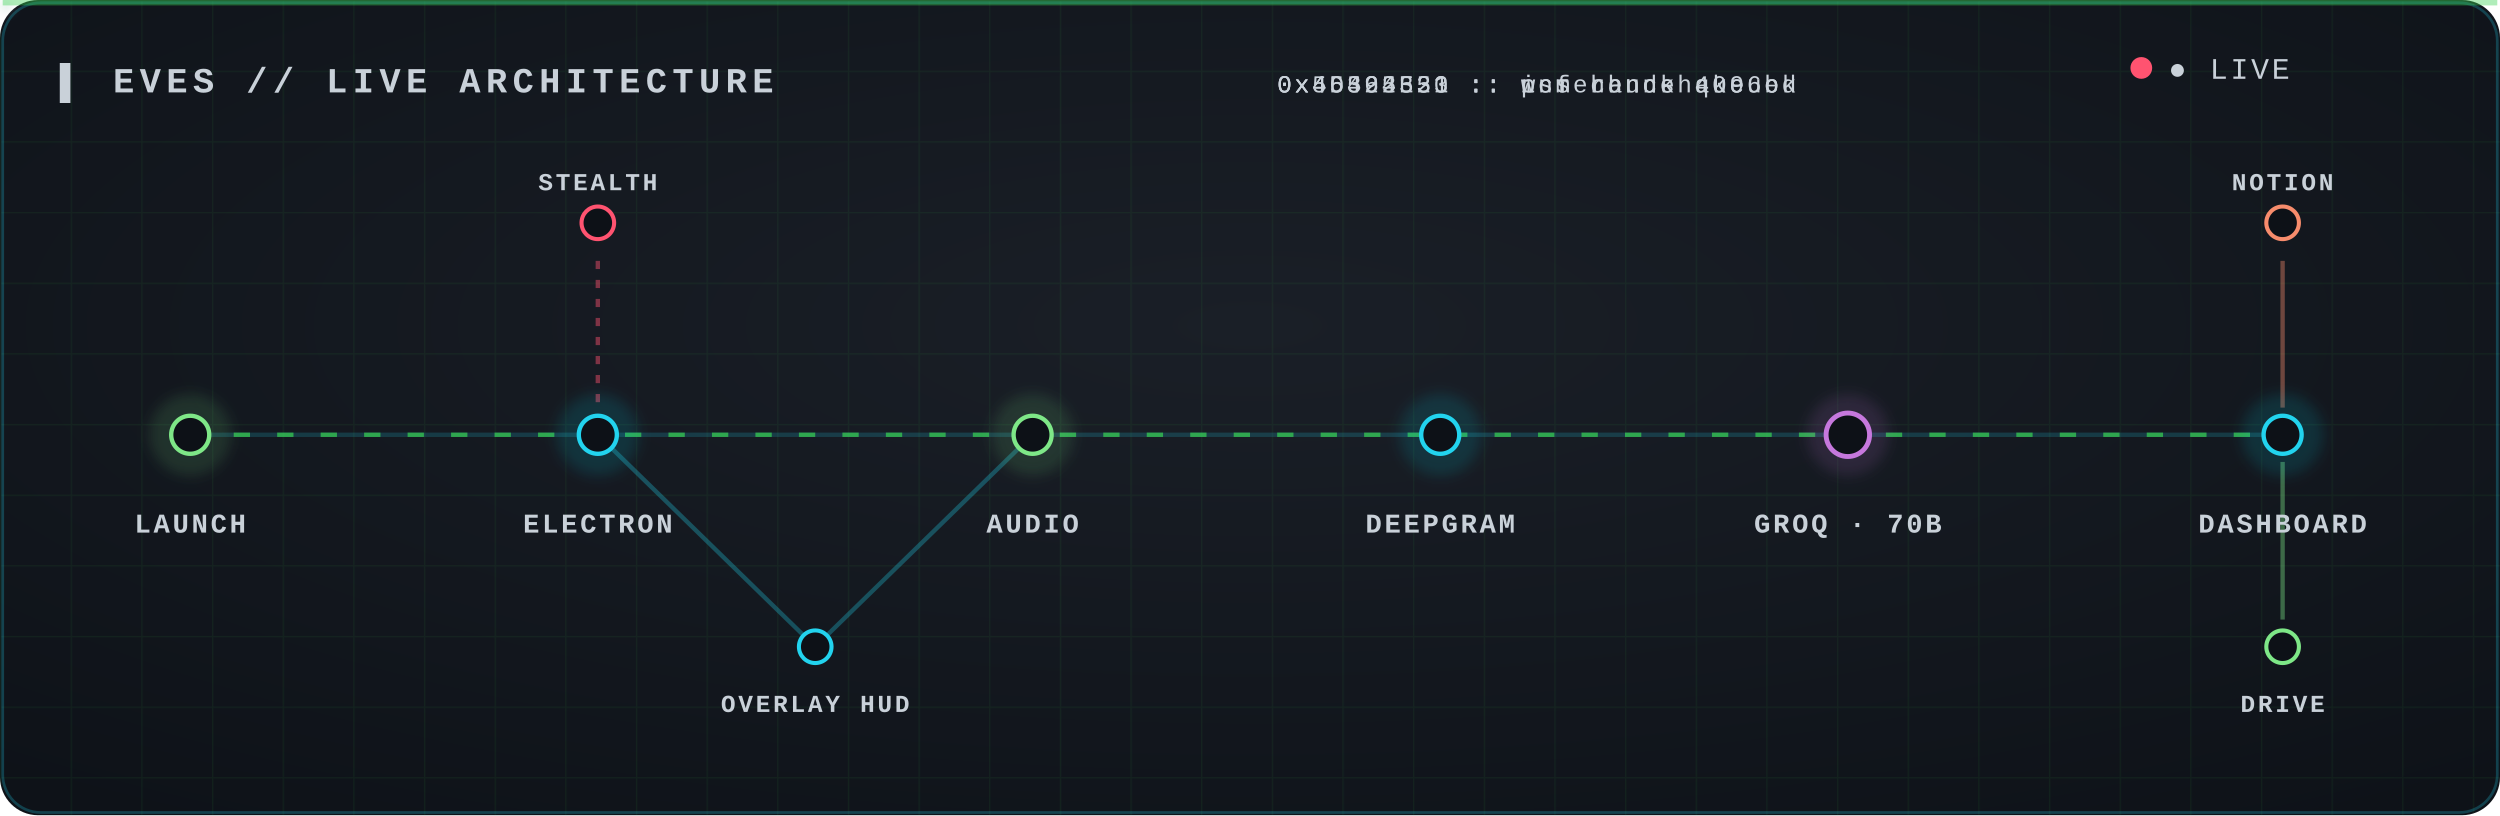
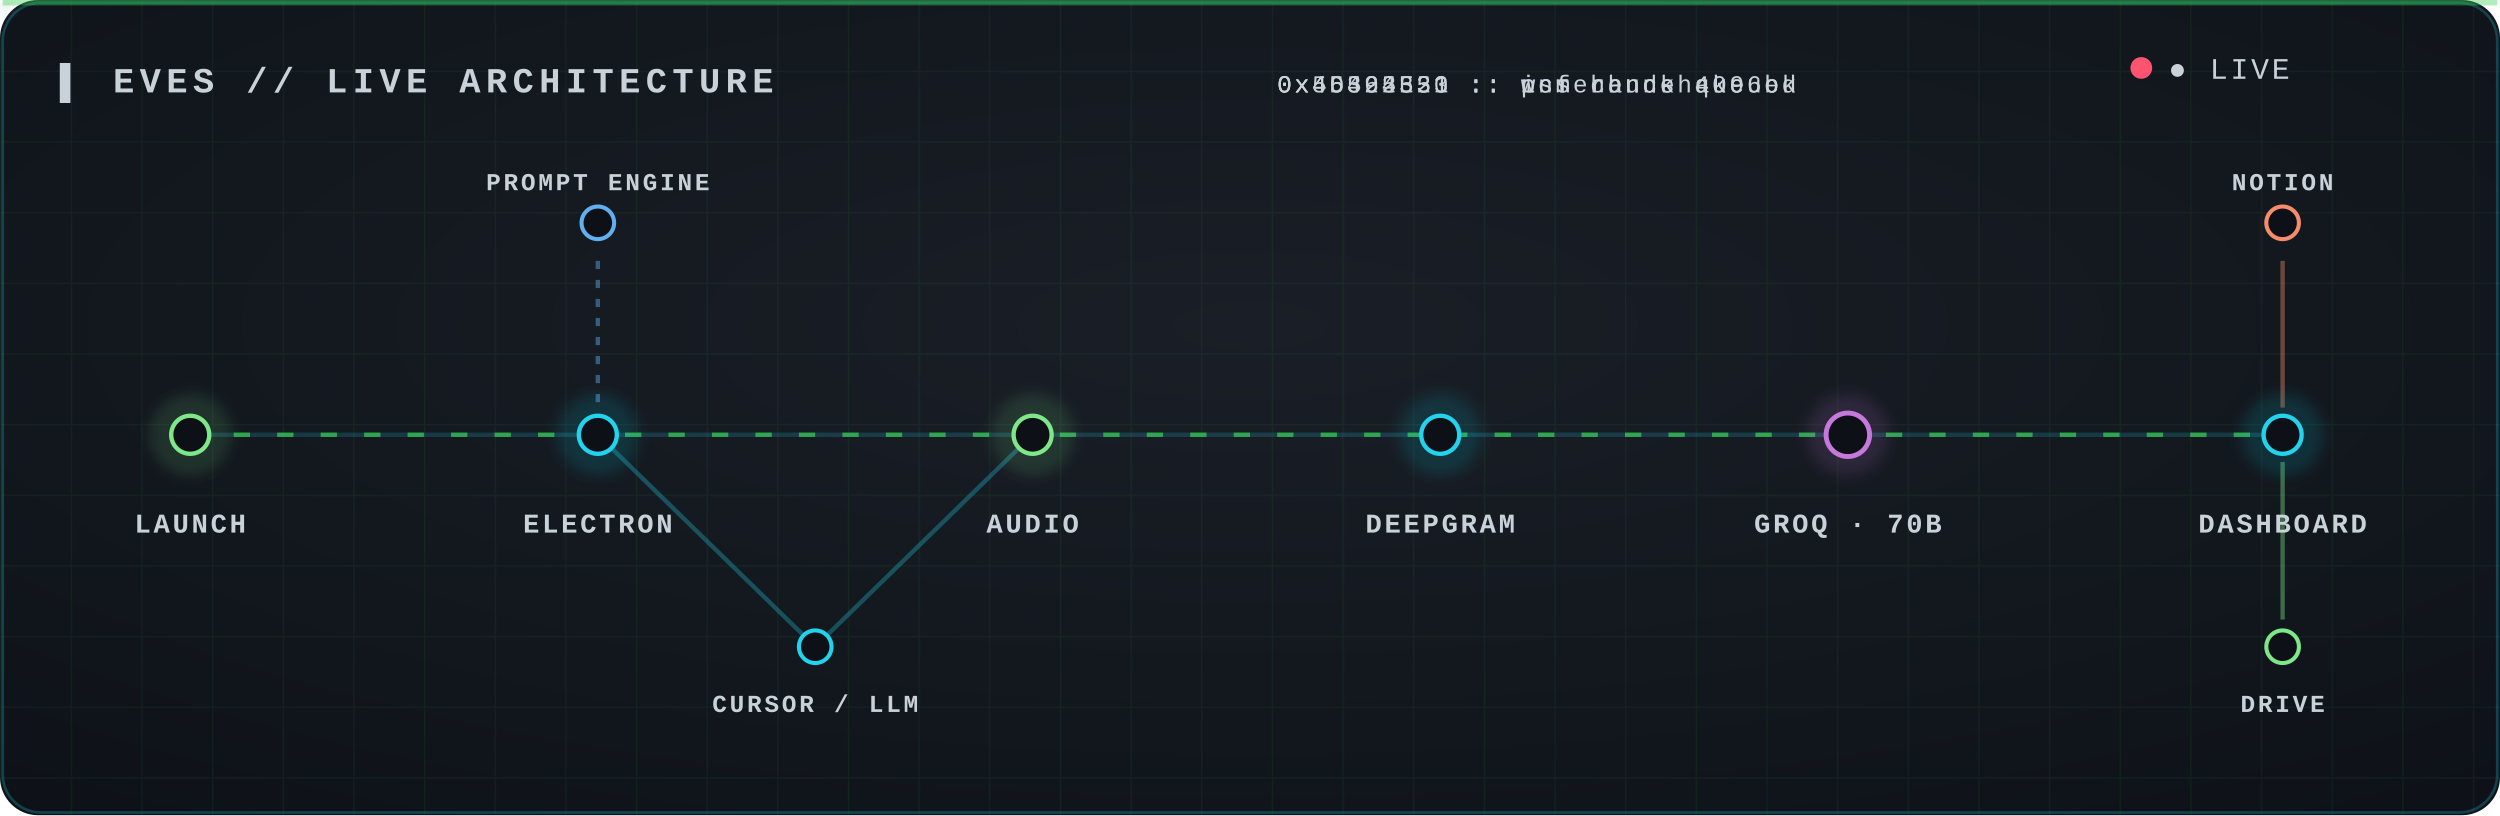
<svg xmlns="http://www.w3.org/2000/svg" viewBox="0 0 920 300" font-family="'Courier New',monospace" role="img" aria-label="EVES live architecture — animated data flow">
  <defs>
    <style>
      .glow{filter:url(#f)}
      .pulse{animation:pulse 1.8s ease-in-out infinite}
      .pulse2{animation:pulse 1.8s ease-in-out .6s infinite}
      .pulse3{animation:pulse 1.8s ease-in-out 1.1s infinite}
      @keyframes pulse{0%,100%{opacity:1}50%{opacity:.45}}
      .blink{animation:blink 1.1s steps(1) infinite}
      @keyframes blink{50%{opacity:0}}
      .flow{stroke-dasharray:6 10;animation:flow 1.2s linear infinite}
      @keyframes flow{to{stroke-dashoffset:-32}}
      .scan{animation:scan 5s linear infinite}
      @keyframes scan{0%{transform:translateY(-10px);opacity:0}10%{opacity:.5}90%{opacity:.5}100%{transform:translateY(300px);opacity:0}}
      .fade{animation:fade 4s ease-in-out infinite}
      .fade2{animation:fade 4s ease-in-out 1.3s infinite}
      .fade3{animation:fade 4s ease-in-out 2.6s infinite}
      @keyframes fade{0%,100%{opacity:0}20%,70%{opacity:.55}}
      text{fill:#c9d1d9}
    </style>
    <filter id="f" x="-60%" y="-60%" width="220%" height="220%">
      <feGaussianBlur stdDeviation="2.4" />
    </filter>
    <radialGradient id="bg" cx="50%" cy="40%" r="80%">
      <stop offset="0%" stop-color="#1a1f27" />
      <stop offset="100%" stop-color="#0d1117" />
    </radialGradient>
    <pattern id="grid" width="26" height="26" patternUnits="userSpaceOnUse">
      <path d="M26 0H0V26" fill="none" stroke="#39d35312" stroke-width="1" />
    </pattern>
  </defs>
  <rect width="920" height="300" rx="14" fill="url(#bg)" />
  <rect width="920" height="300" rx="14" fill="url(#grid)" />
  <rect x="1" y="1" width="918" height="298" rx="14" fill="none" stroke="#22d3ee" stroke-opacity=".25" />
  <text x="22" y="34" font-size="13" fill="#7ee787" font-weight="700" letter-spacing="2">▌ EVES // LIVE ARCHITECTURE</text>
  <g transform="translate(788,29)">
    <circle cx="0" cy="-4" r="4" fill="#ff5370" class="blink" />
    <text x="10" y="0" font-size="11" fill="#ff5370" letter-spacing="1">● LIVE</text>
  </g>
  <text class="fade" x="470" y="34" font-size="9" fill="#39d353" letter-spacing="1">0x45564553  ::  wss handshake ok</text>
  <text class="fade2" x="470" y="34" font-size="9" fill="#22d3ee" letter-spacing="1">0x4D495320  ::  pcm chunk 4096b</text>
  <text class="fade3" x="470" y="34" font-size="9" fill="#c678dd" letter-spacing="1">0x56322E31  ::  inference queued</text>
  <g fill="none" stroke-width="1.6">
    <line x1="70" y1="160" x2="840" y2="160" stroke="#22d3ee" stroke-opacity=".18" />
    <line x1="70" y1="160" x2="840" y2="160" stroke="#39d353" stroke-opacity=".7" class="flow" />
    <path d="M220,160 L300,238" stroke="#22d3ee" stroke-opacity=".3" />
    <path d="M300,238 L380,160" stroke="#22d3ee" stroke-opacity=".3" />
-     <line x1="220" y1="96" x2="220" y2="150" stroke="#ff5370" stroke-opacity=".45" stroke-dasharray="3 4" />
+     <line x1="220" y1="96" x2="220" y2="150" stroke="#61afef" stroke-opacity=".45" stroke-dasharray="3 4" />
    <line x1="840" y1="150" x2="840" y2="96" stroke="#f78c6c" stroke-opacity=".4" />
    <line x1="840" y1="170" x2="840" y2="228" stroke="#7ee787" stroke-opacity=".4" />
  </g>
  <g class="glow">
    <circle r="3.4" fill="#39d353">
      <animateMotion dur="3.6s" repeatCount="indefinite" path="M70,160 L840,160" />
    </circle>
    <circle r="3.4" fill="#22d3ee">
      <animateMotion dur="3.6s" begin="0.9s" repeatCount="indefinite" path="M70,160 L840,160" />
    </circle>
    <circle r="3.4" fill="#ffcb6b">
      <animateMotion dur="3.6s" begin="1.8s" repeatCount="indefinite" path="M70,160 L840,160" />
    </circle>
    <circle r="3.4" fill="#c678dd">
      <animateMotion dur="3.6s" begin="2.7s" repeatCount="indefinite" path="M70,160 L840,160" />
    </circle>
    <circle r="2.8" fill="#22d3ee">
      <animateMotion dur="2.8s" repeatCount="indefinite" path="M220,160 L300,238 L380,160" />
    </circle>
    <circle r="2.6" fill="#f78c6c">
      <animateMotion dur="2.2s" repeatCount="indefinite" path="M840,160 L840,96" />
    </circle>
    <circle r="2.6" fill="#7ee787">
      <animateMotion dur="2.2s" begin="1s" repeatCount="indefinite" path="M840,160 L840,228" />
    </circle>
  </g>
  <g text-anchor="middle" font-size="10" letter-spacing="1" font-weight="700">
    <circle cx="70" cy="160" r="15" fill="#7ee78722" class="glow" />
    <circle cx="70" cy="160" r="7" fill="#0d1117" stroke="#7ee787" stroke-width="1.6" class="pulse" />
    <text x="70" y="196" fill="#7ee787">LAUNCH</text>
    <circle cx="220" cy="160" r="15" fill="#22d3ee22" class="glow" />
    <circle cx="220" cy="160" r="7" fill="#0d1117" stroke="#22d3ee" stroke-width="1.6" class="pulse2" />
    <text x="220" y="196" fill="#22d3ee">ELECTRON</text>
    <circle cx="380" cy="160" r="15" fill="#7ee78722" class="glow" />
    <circle cx="380" cy="160" r="7" fill="#0d1117" stroke="#7ee787" stroke-width="1.6" class="pulse3" />
    <text x="380" y="196" fill="#7ee787">AUDIO</text>
    <circle cx="530" cy="160" r="15" fill="#22d3ee22" class="glow" />
    <circle cx="530" cy="160" r="7" fill="#0d1117" stroke="#22d3ee" stroke-width="1.6" class="pulse" />
    <text x="530" y="196" fill="#22d3ee">DEEPGRAM</text>
    <circle cx="680" cy="160" r="15" fill="#c678dd22" class="glow" />
    <circle cx="680" cy="160" r="8" fill="#0d1117" stroke="#c678dd" stroke-width="1.8" class="pulse2" />
    <text x="680" y="196" fill="#c678dd">GROQ · 70B</text>
    <circle cx="840" cy="160" r="15" fill="#22d3ee22" class="glow" />
    <circle cx="840" cy="160" r="7" fill="#0d1117" stroke="#22d3ee" stroke-width="1.6" class="pulse3" />
    <text x="840" y="196" fill="#22d3ee">DASHBOARD</text>
-     <circle cx="220" cy="82" r="6" fill="#0d1117" stroke="#ff5370" stroke-width="1.5" class="pulse" />
-     <text x="220" y="70" fill="#ff5370" font-size="9">STEALTH</text>
+     <circle cx="220" cy="82" r="6" fill="#0d1117" stroke="#61afef" stroke-width="1.5" class="pulse" />
+     <text x="220" y="70" fill="#61afef" font-size="9">PROMPT ENGINE</text>
    <circle cx="300" cy="238" r="6" fill="#0d1117" stroke="#22d3ee" stroke-width="1.5" class="pulse2" />
-     <text x="300" y="262" fill="#22d3ee" font-size="9">OVERLAY HUD</text>
+     <text x="300" y="262" fill="#22d3ee" font-size="9">CURSOR / LLM</text>
    <circle cx="840" cy="82" r="6" fill="#0d1117" stroke="#f78c6c" stroke-width="1.5" class="pulse" />
    <text x="840" y="70" fill="#f78c6c" font-size="9">NOTION</text>
    <circle cx="840" cy="238" r="6" fill="#0d1117" stroke="#7ee787" stroke-width="1.5" class="pulse3" />
    <text x="840" y="262" fill="#7ee787" font-size="9">DRIVE</text>
  </g>
  <rect class="scan" x="1" y="0" width="918" height="2" fill="#39d353" opacity=".4" />
</svg>
